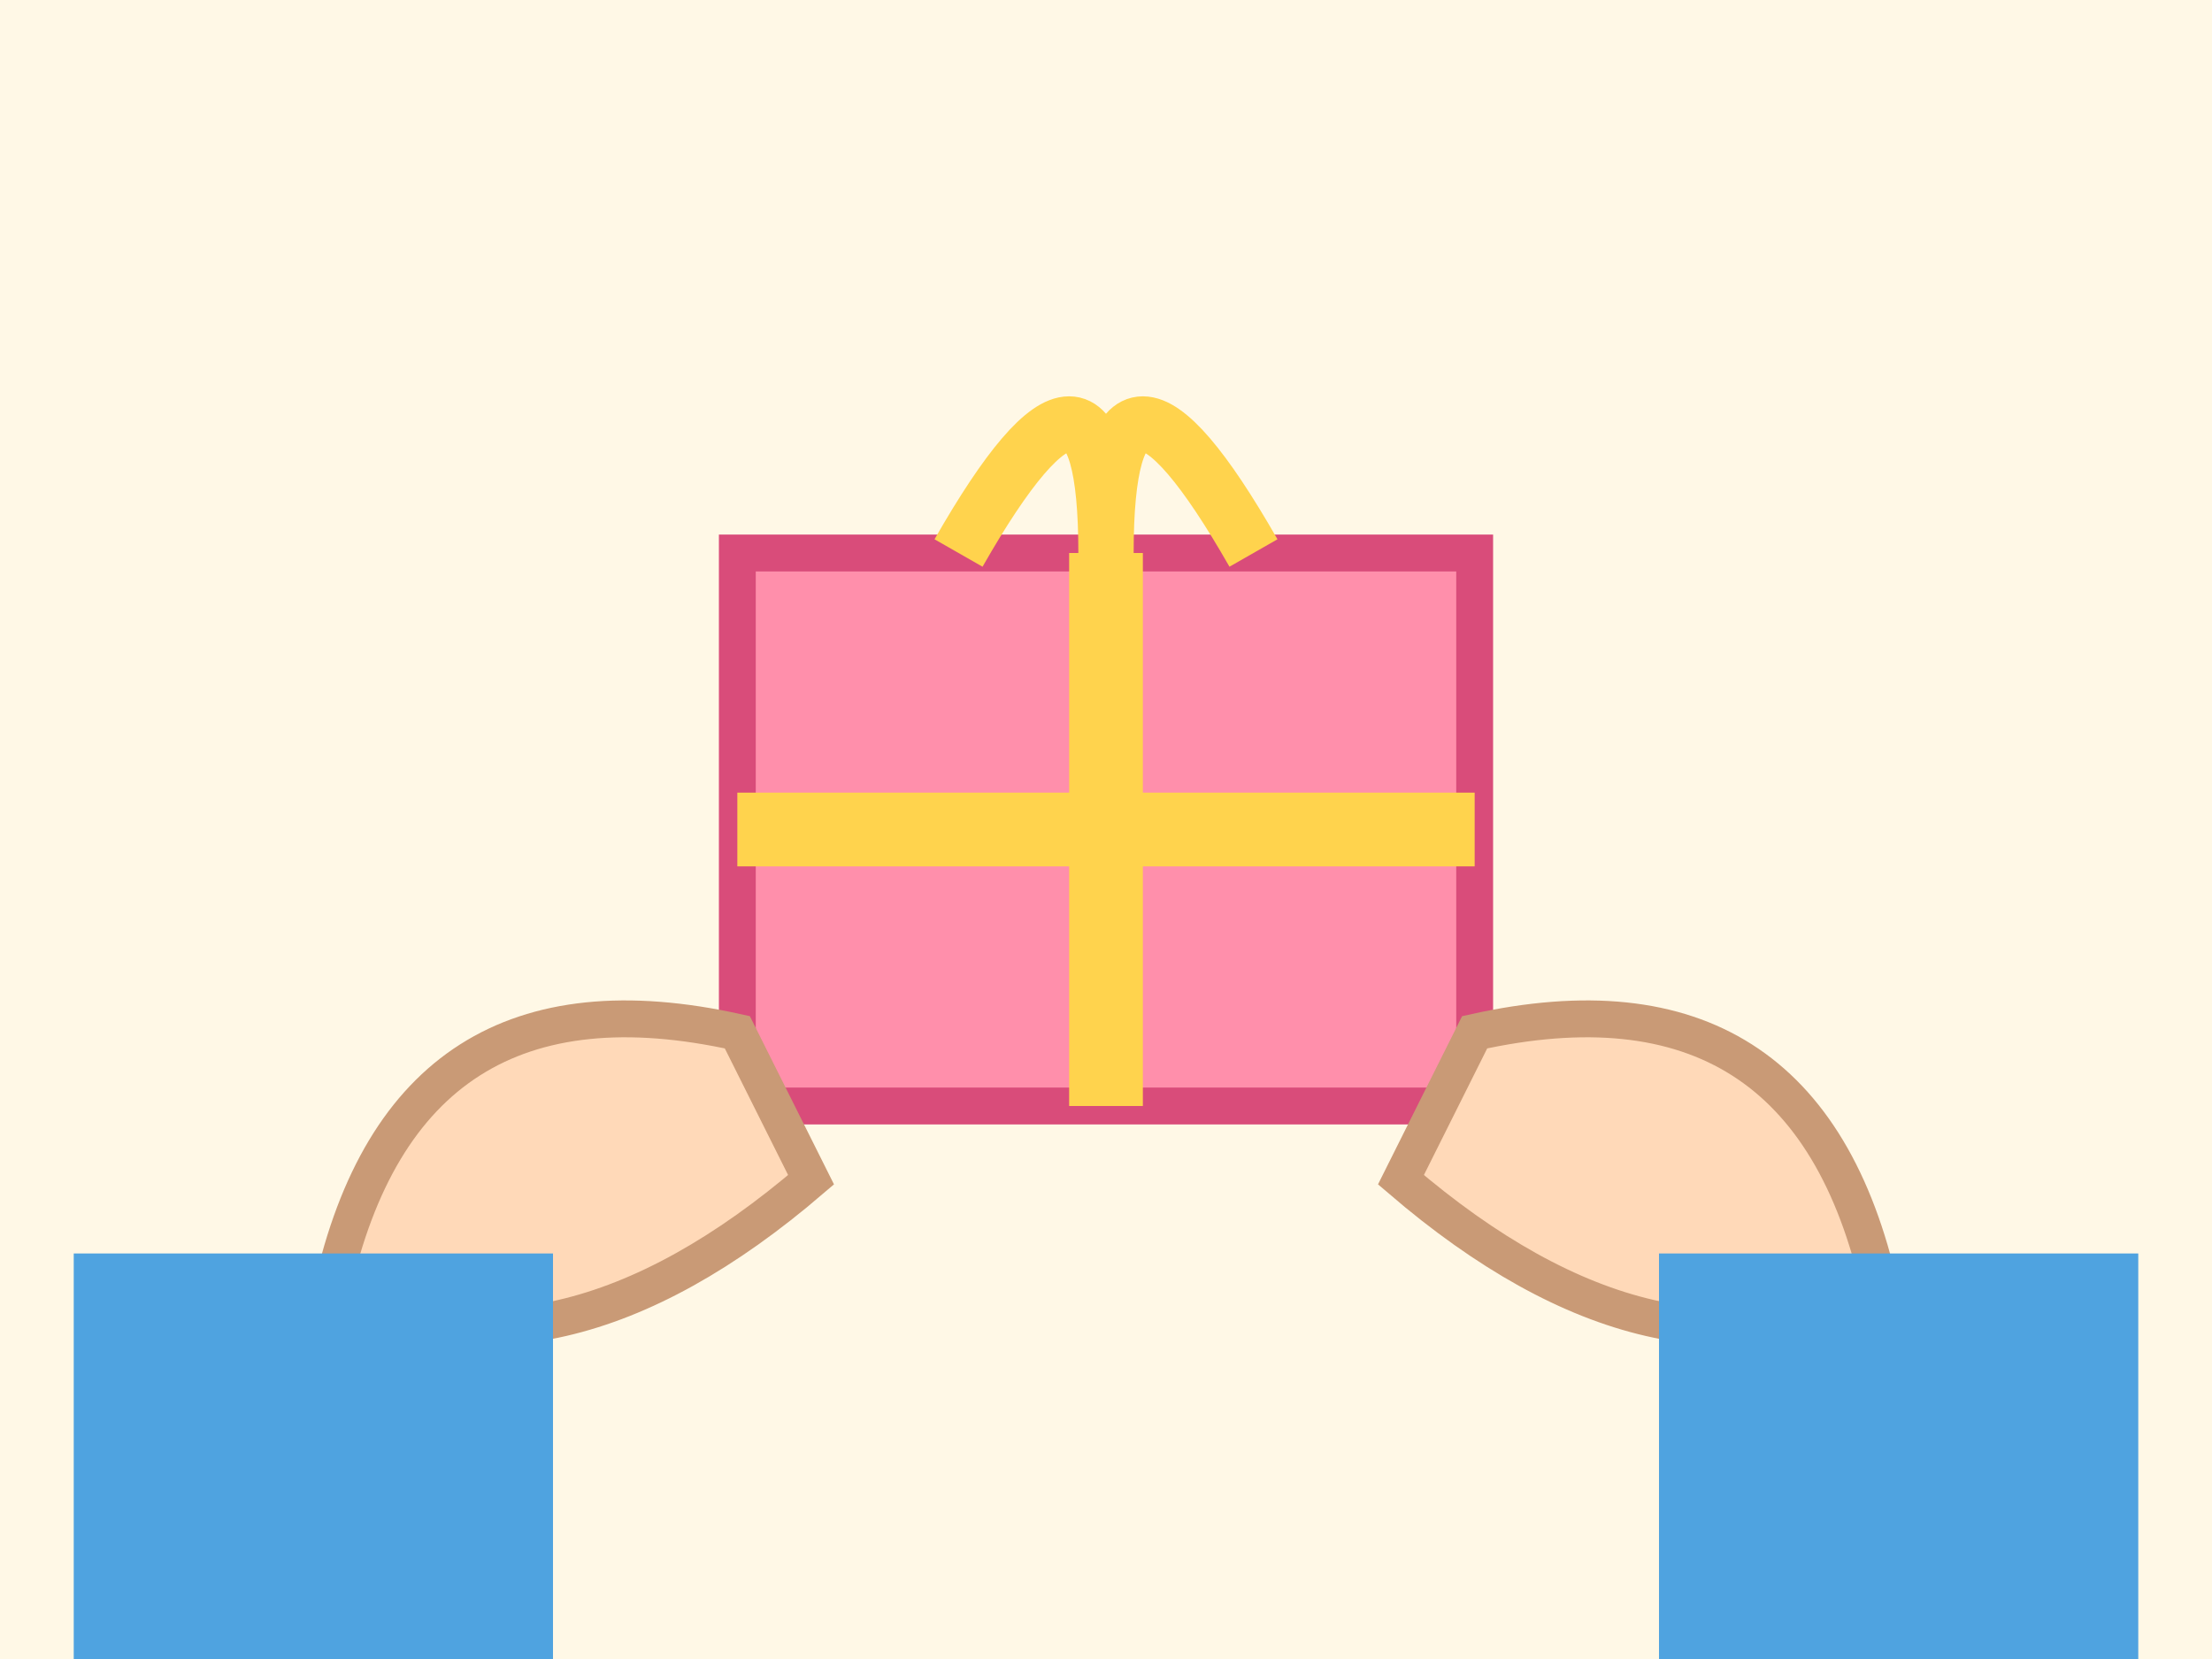
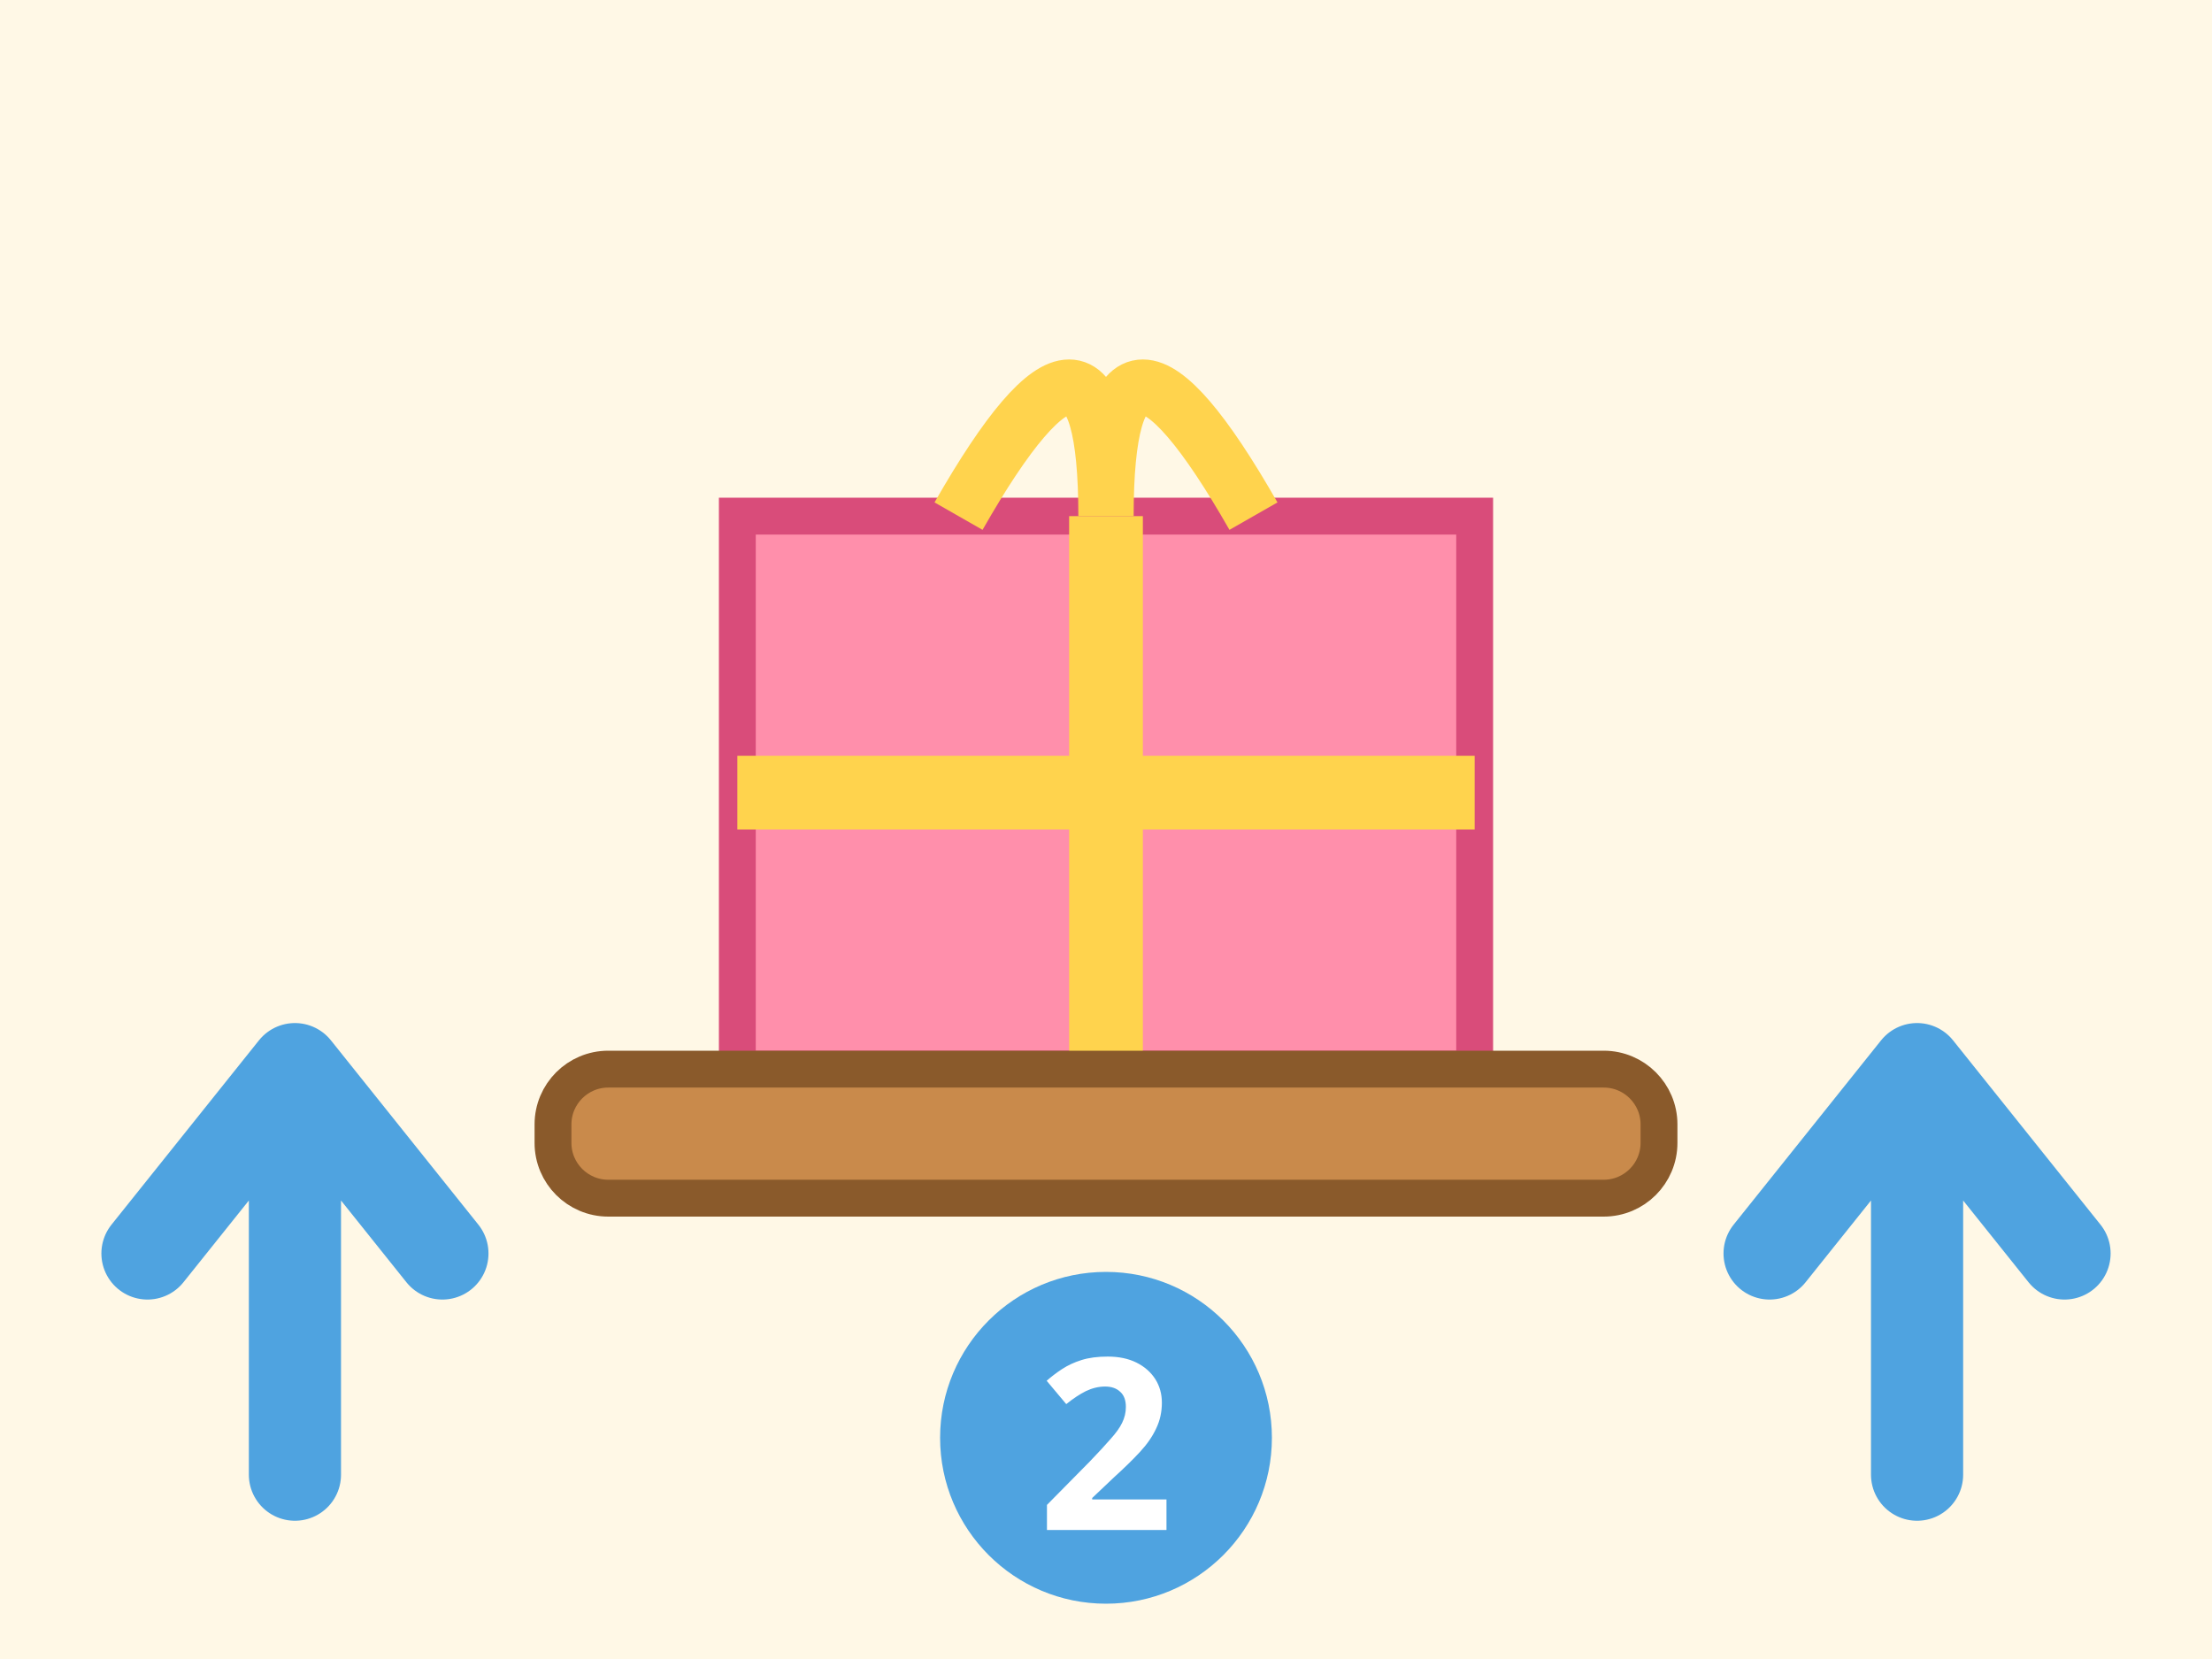
- <svg xmlns="http://www.w3.org/2000/svg" viewBox="0 0 120 90" role="img" aria-label="Two hands hold out a wrapped gift">
+ <svg xmlns="http://www.w3.org/2000/svg" viewBox="0 0 120 90" role="img" aria-label="A wrapped gift on a small tray, with two arrows that lift it from both sides">
  <rect width="120" height="90" fill="#fff8e6" />
-   <rect x="40" y="30" width="40" height="30" fill="#ff8fab" stroke="#d94c7a" stroke-width="2" />
-   <path d="M60 30 V60 M40 45 H80" stroke="#ffd34d" stroke-width="4" />
-   <path d="M52 30 q8 -14 8 0 q0 -14 8 0" fill="none" stroke="#ffd34d" stroke-width="3" />
-   <path d="M18 70 Q22 52 40 56 L44 64 Q30 76 18 70Z" fill="#ffd9b8" stroke="#c99a76" stroke-width="2" />
-   <path d="M102 70 Q98 52 80 56 L76 64 Q90 76 102 70Z" fill="#ffd9b8" stroke="#c99a76" stroke-width="2" />
-   <rect x="4" y="68" width="26" height="22" fill="#4fa3e0" />
-   <rect x="90" y="68" width="26" height="22" fill="#4fa3e0" />
+   <rect x="40" y="28" width="40" height="30" fill="#ff8fab" stroke="#d94c7a" stroke-width="2" />
+   <path d="M60 28 V58 M40 43 H80" stroke="#ffd34d" stroke-width="4" />
+   <path d="M52 28 q8 -14 8 0 q0 -14 8 0" fill="none" stroke="#ffd34d" stroke-width="3" />
+   <rect x="30" y="58" width="60" height="7" rx="3" fill="#c98a4b" stroke="#8a5a2b" stroke-width="2" />
+   <path d="M16 80 V60 M8 68 L16 58 L24 68" fill="none" stroke="#4fa3e0" stroke-width="5" stroke-linecap="round" stroke-linejoin="round" />
+   <path d="M104 80 V60 M96 68 L104 58 L112 68" fill="none" stroke="#4fa3e0" stroke-width="5" stroke-linecap="round" stroke-linejoin="round" />
+   <circle cx="60" cy="78" r="9" fill="#4fa3e0" />
+   <text x="60" y="83" font-family="sans-serif" font-weight="700" text-anchor="middle" font-size="13" fill="#fff">2</text>
</svg>
